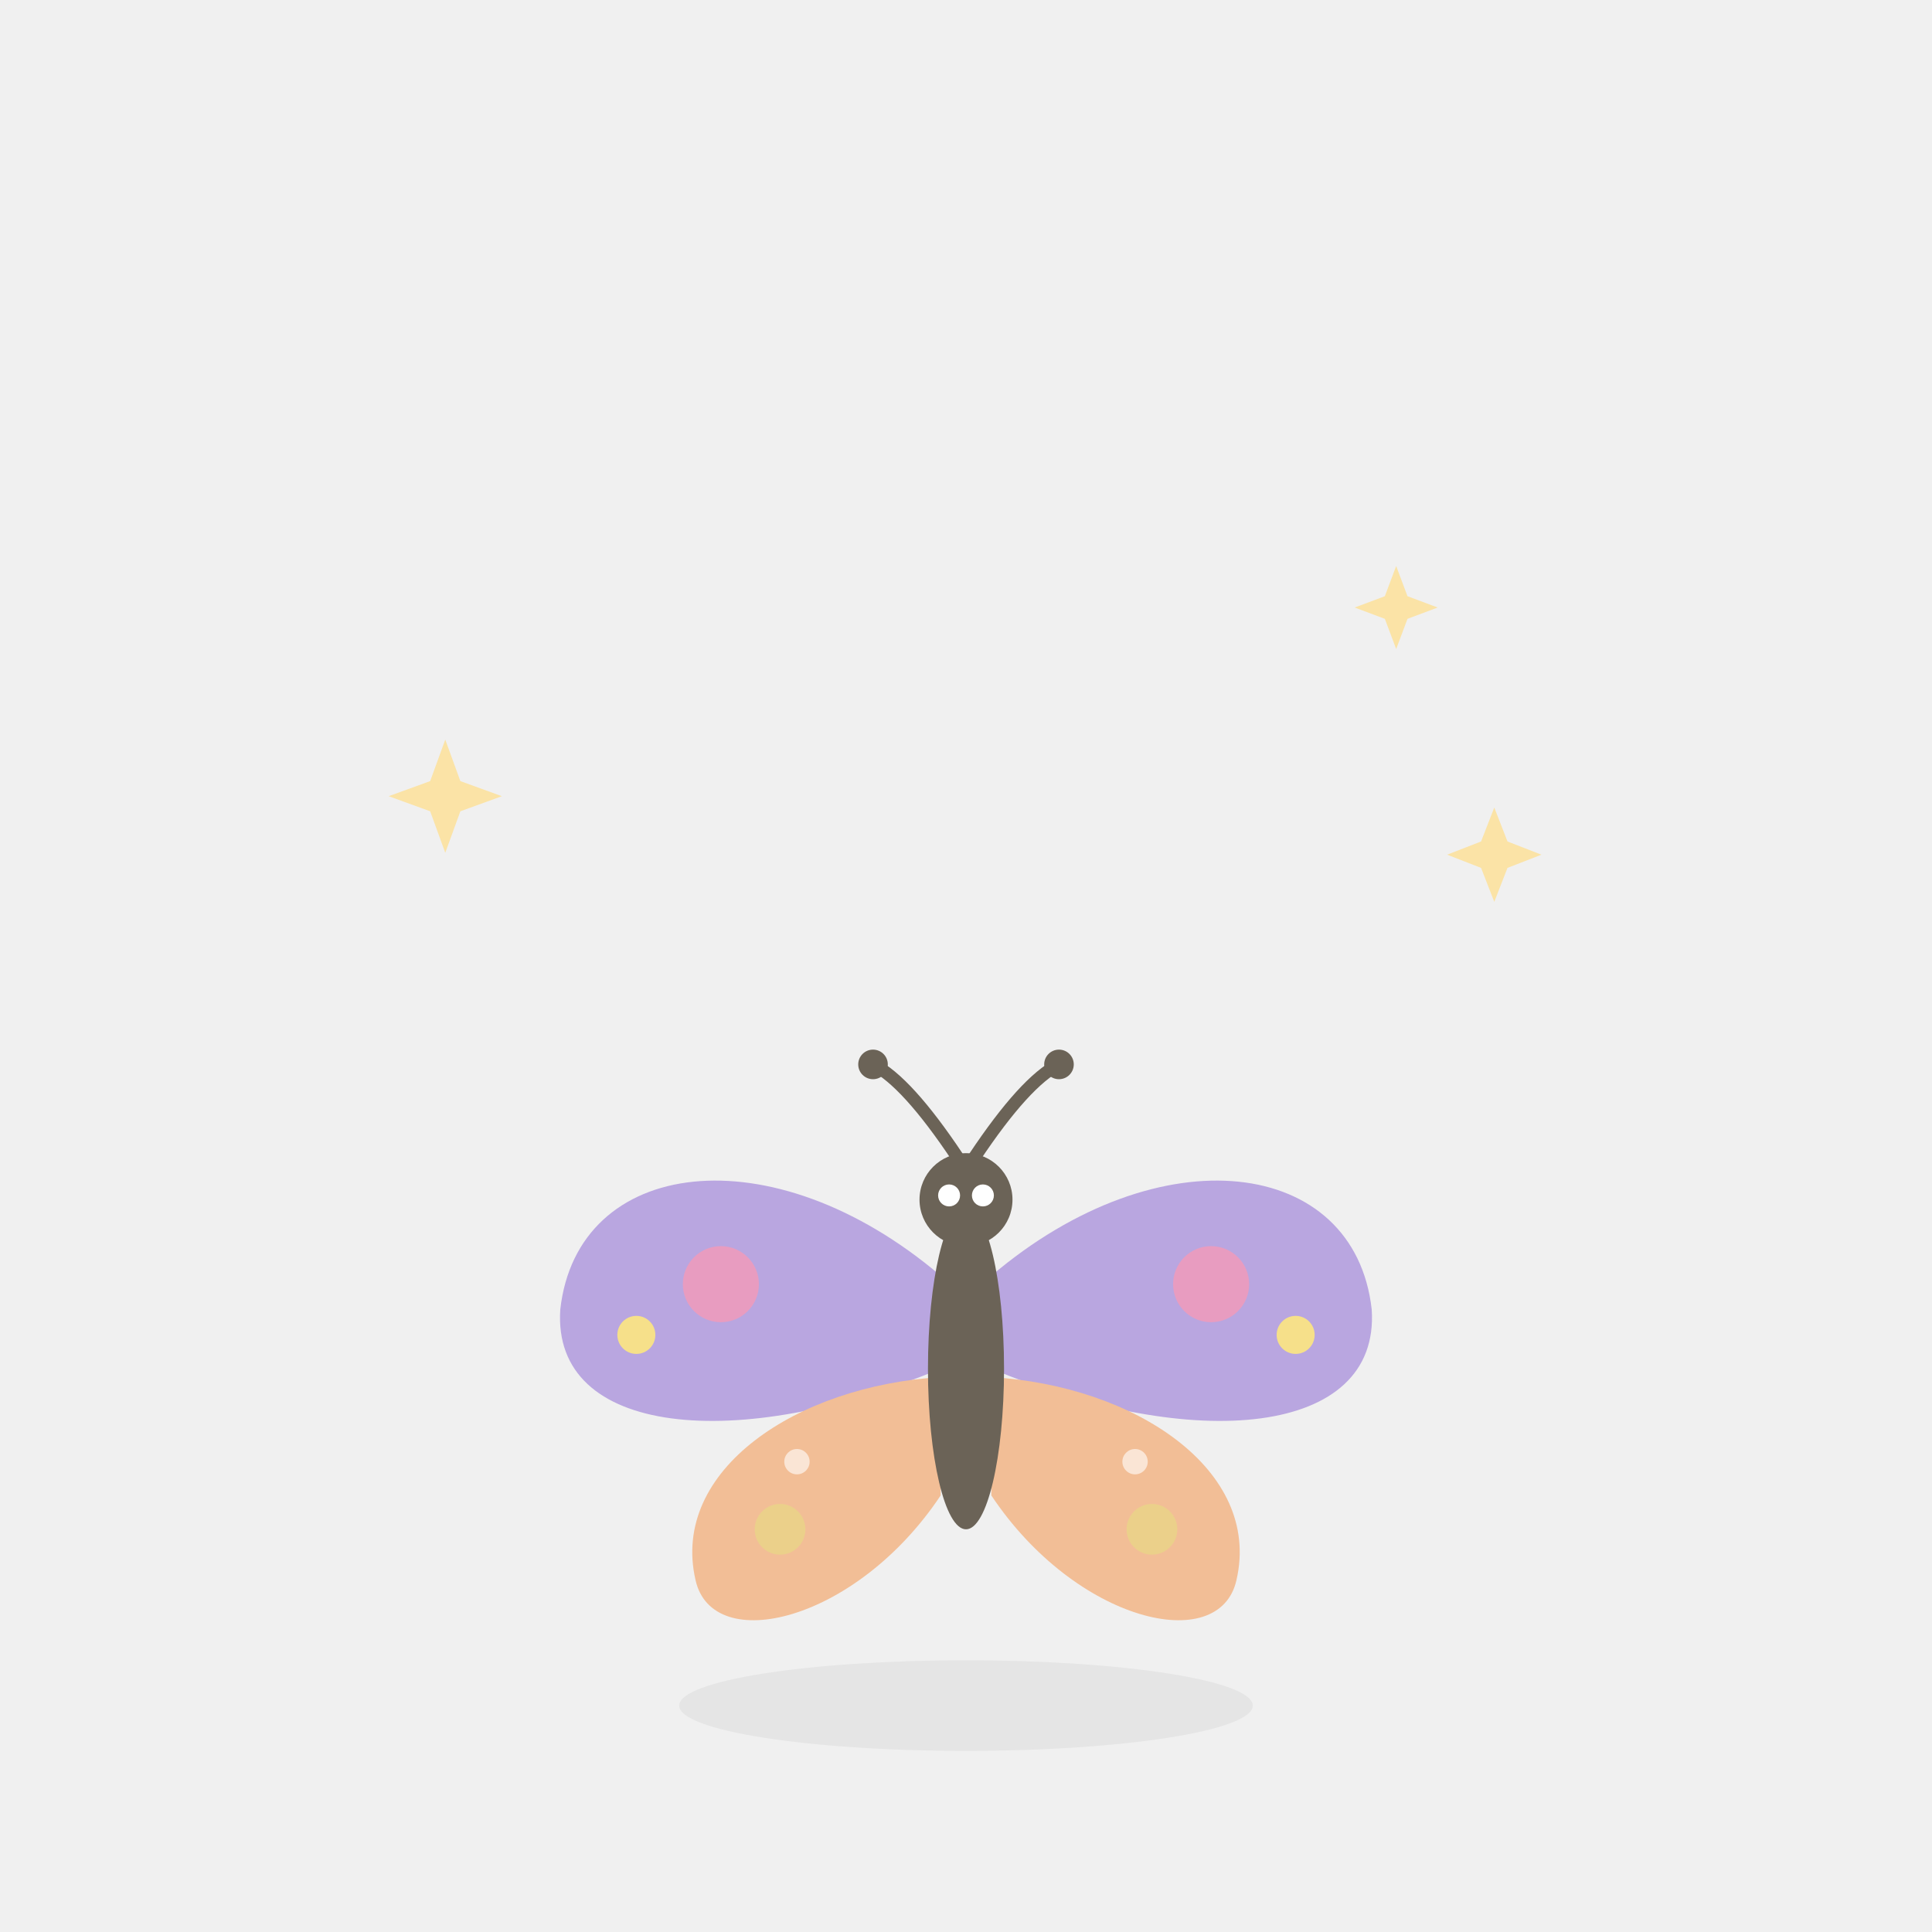
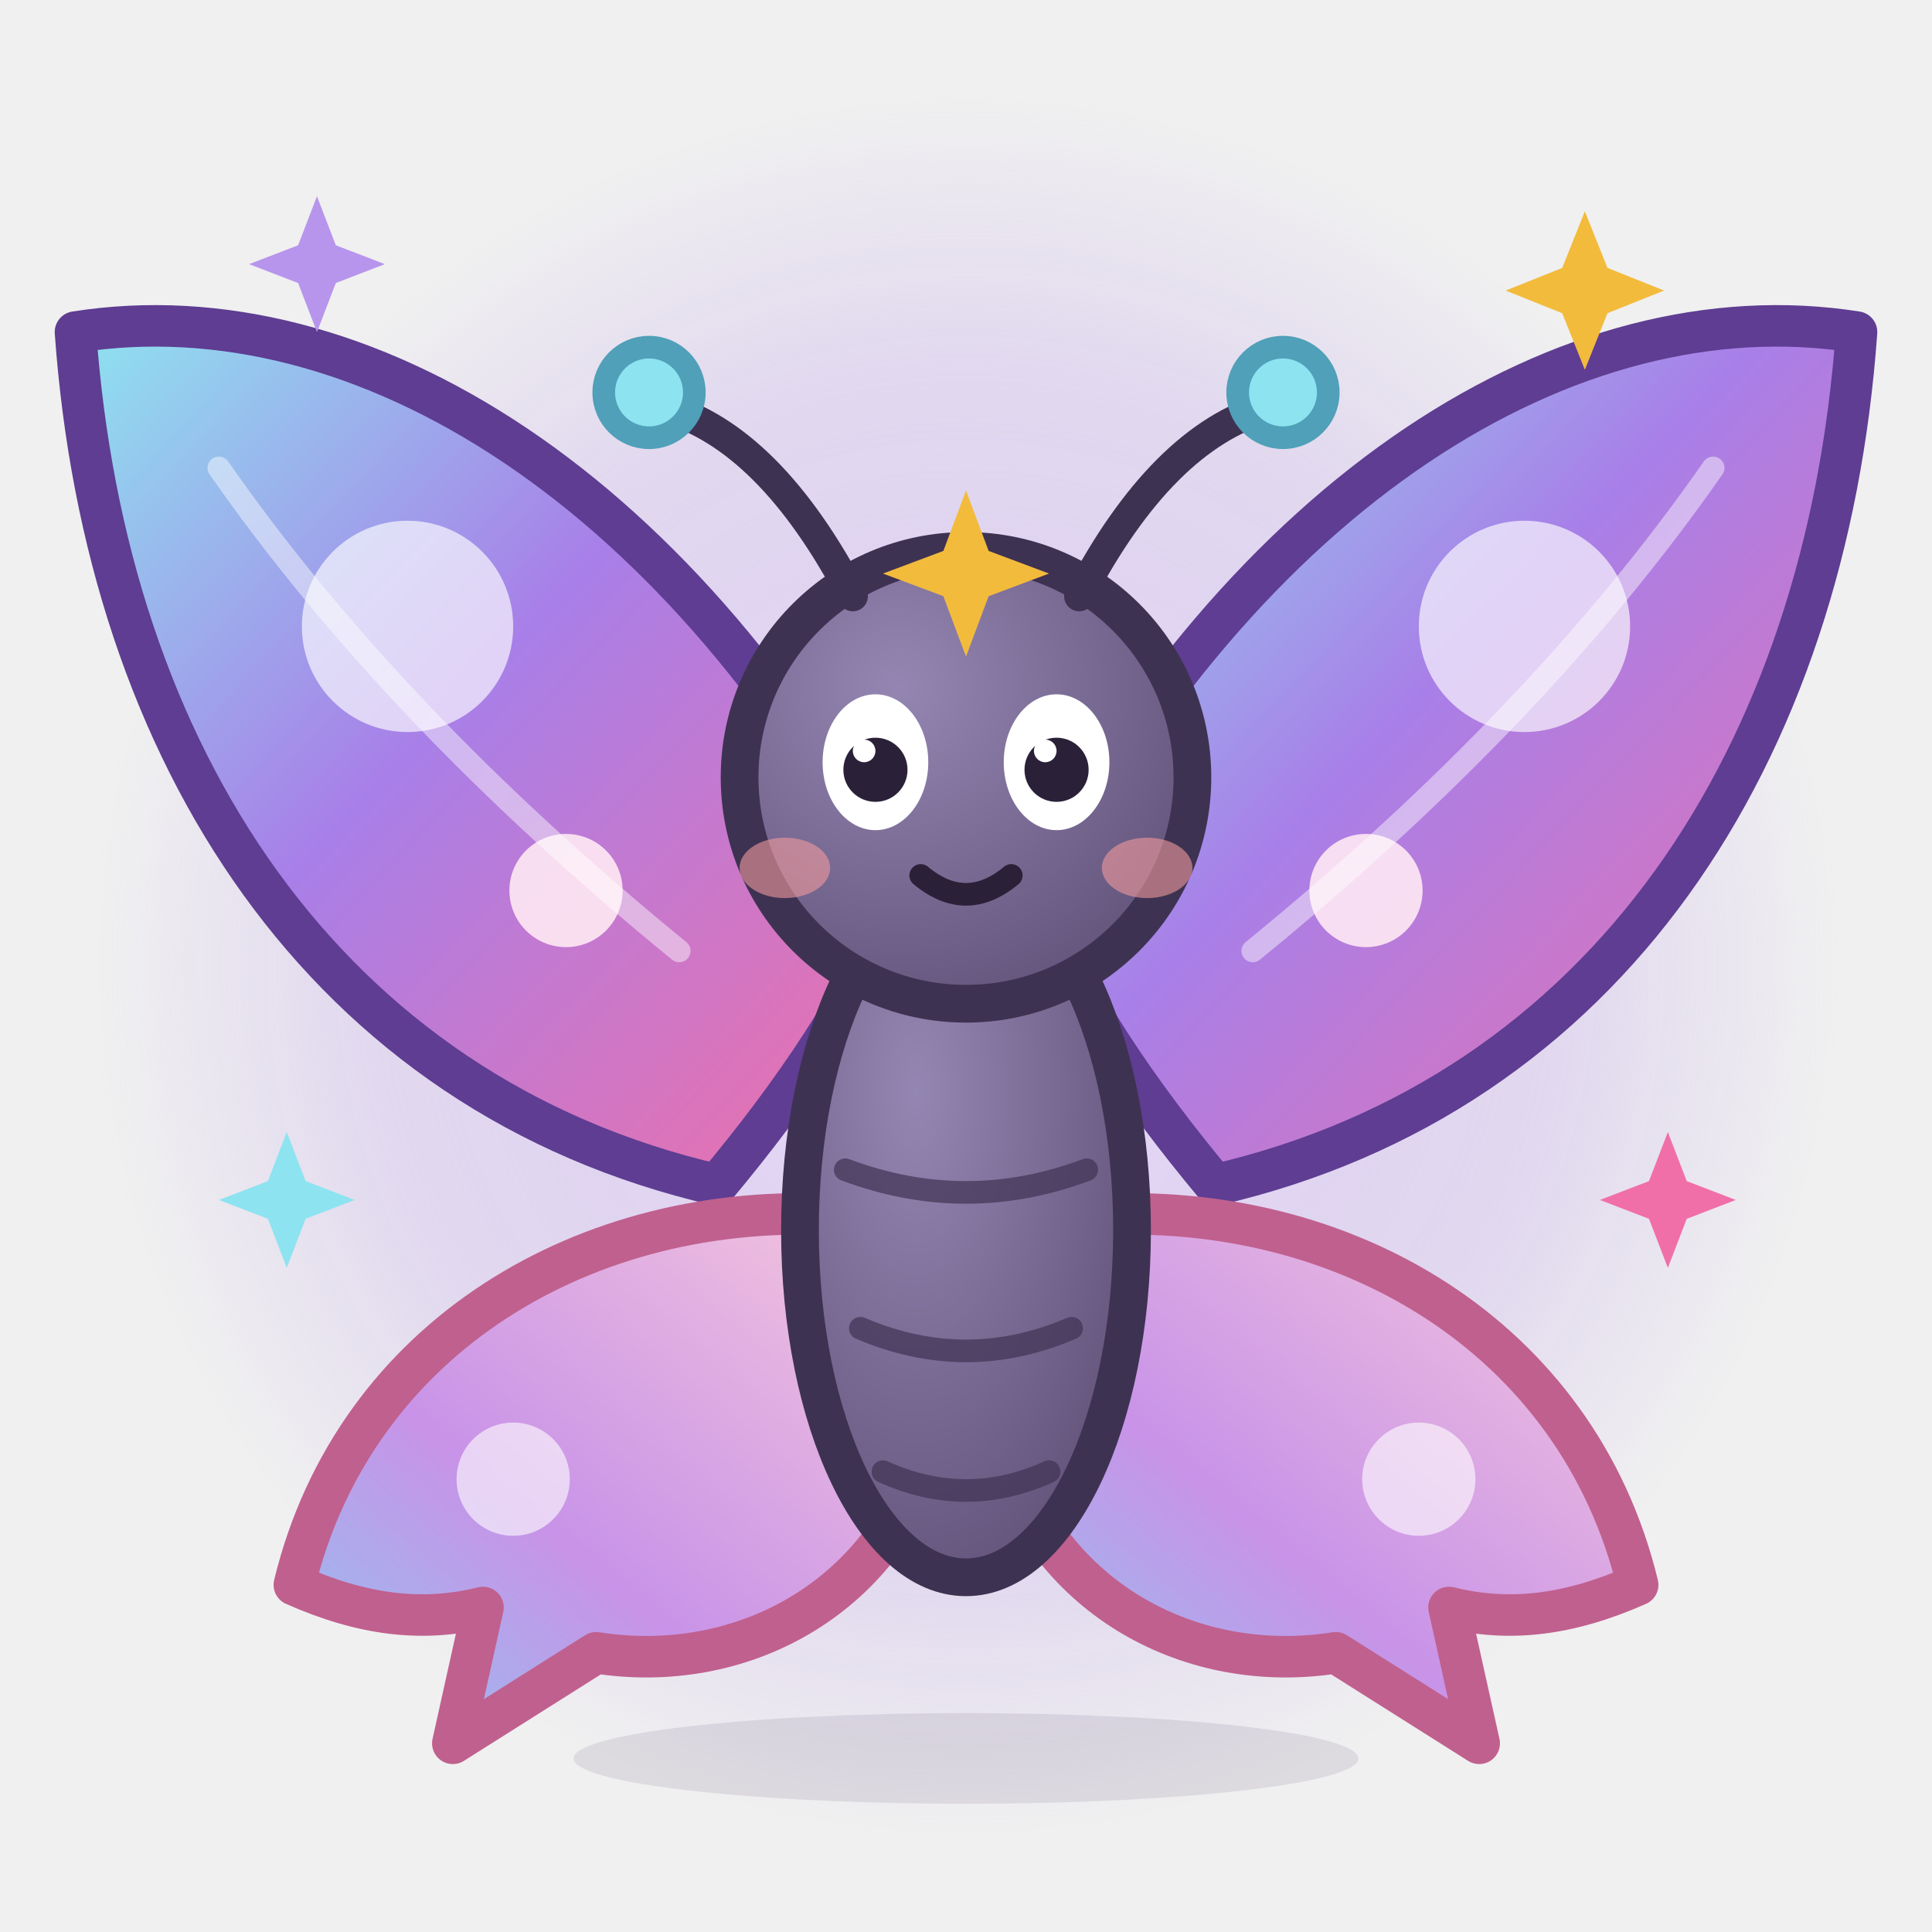
<svg xmlns="http://www.w3.org/2000/svg" viewBox="0 0 512 512" fill="none">
-   <ellipse cx="256" cy="452" rx="76" ry="12" fill="#000000" opacity="0.05" />
-   <g fill="#FBE3A6">
-     <path d="M118 196 l4 11 l11 4 l-11 4 l-4 11 l-4 -11 l-11 -4 l11 -4 z" />
-     <path d="M396 214 l3.5 9 l9 3.5 l-9 3.5 l-3.5 9 l-3.5 -9 l-9 -3.5 l9 -3.5 z" />
-     <path d="M370 150 l3 8 l8 3 l-8 3 l-3 8 l-3 -8 l-8 -3 l8 -3 z" />
-   </g>
-   <g transform="translate(256 356) scale(1.12)">
-     <g>
-       <g>
-         <path d="M-6 -16 C -46 -50 -92 -44 -96 -8 C -98 22 -54 26 -6 6 Z" fill="#B9A6E0" />
-         <path d="M-6 8 C -40 10 -70 30 -64 56 C -60 74 -26 66 -6 36 Z" fill="#F2BE96" />
-         <circle cx="-58" cy="-14" r="9" fill="#E89CC0" />
-         <circle cx="-78" cy="-2" r="4.5" fill="#F6E08A" />
-         <circle cx="-44" cy="44" r="6" fill="#EBD08A" />
-         <circle cx="-40" cy="28" r="3" fill="#ffffff" opacity="0.6" />
-       </g>
-       <g transform="scale(-1,1)">
-         <path d="M-6 -16 C -46 -50 -92 -44 -96 -8 C -98 22 -54 26 -6 6 Z" fill="#B9A6E0" />
-         <path d="M-6 8 C -40 10 -70 30 -64 56 C -60 74 -26 66 -6 36 Z" fill="#F2BE96" />
-         <circle cx="-58" cy="-14" r="9" fill="#E89CC0" />
-         <circle cx="-78" cy="-2" r="4.5" fill="#F6E08A" />
-         <circle cx="-44" cy="44" r="6" fill="#EBD08A" />
-         <circle cx="-40" cy="28" r="3" fill="#ffffff" opacity="0.6" />
-       </g>
-     </g>
-     <ellipse cx="0" cy="6" rx="9" ry="38" fill="#6B6357" />
-     <circle cx="0" cy="-34" r="11" fill="#6B6357" />
-     <g stroke="#6B6357" stroke-width="3" stroke-linecap="round" fill="none">
-       <path d="M-2 -44 q-12 -18 -20 -22" />
-       <path d="M2 -44 q12 -18 20 -22" />
-     </g>
-     <circle cx="-22" cy="-66" r="3.5" fill="#6B6357" />
-     <circle cx="22" cy="-66" r="3.5" fill="#6B6357" />
-     <circle cx="-4" cy="-35" r="2.6" fill="#fff" />
-     <circle cx="4" cy="-35" r="2.6" fill="#fff" />
-   </g>
+   <defs>
+     <radialGradient id="fl5-aura" cx="0.5" cy="0.5" r="0.5">
+       <stop offset="0" stop-color="#E3C8FF" stop-opacity="0.6" />
+       <stop offset="0.7" stop-color="#B795EC" stop-opacity="0.25" />
+       <stop offset="1" stop-color="#B795EC" stop-opacity="0" />
+     </radialGradient>
+     <linearGradient id="fl5-wing" x1="0" y1="0" x2="1" y2="1">
+       <stop offset="0" stop-color="#8EE3F0" />
+       <stop offset="0.45" stop-color="#A87FE8" />
+       <stop offset="1" stop-color="#F06FA8" />
+     </linearGradient>
+     <linearGradient id="fl5-wingb" x1="1" y1="0" x2="0" y2="1">
+       <stop offset="0" stop-color="#F8C8DC" />
+       <stop offset="0.6" stop-color="#C893E8" />
+       <stop offset="1" stop-color="#8EC6F0" />
+     </linearGradient>
+     <radialGradient id="fl5-body" cx="0.35" cy="0.3" r="1">
+       <stop offset="0" stop-color="#9486B2" />
+       <stop offset="1" stop-color="#54446A" />
+     </radialGradient>
+   </defs>
+   <circle cx="256" cy="256" r="234" fill="url(#fl5-aura)" />
+   <ellipse cx="256" cy="466" rx="104" ry="12" fill="#4A3A60" opacity="0.12" />
+   <path d="M238 238 C 182 130 96 76 20 88 C 28 200 86 290 190 314 C 210 290 228 264 238 238 Z" fill="url(#fl5-wing)" stroke="#5E3D92" stroke-width="11" stroke-linejoin="round" />
+   <path d="M274 238 C 330 130 416 76 492 88 C 484 200 426 290 322 314 C 302 290 284 264 274 238 Z" fill="url(#fl5-wing)" stroke="#5E3D92" stroke-width="11" stroke-linejoin="round" />
+   <path d="M222 322 C 156 318 94 354 78 420 C 96 428 112 430 128 426 L 120 462 L 158 438 C 196 444 234 424 246 384 C 240 362 230 340 222 322 Z" fill="url(#fl5-wingb)" stroke="#C0608E" stroke-width="11" stroke-linejoin="round" />
+   <path d="M290 322 C 356 318 418 354 434 420 C 416 428 400 430 384 426 L 392 462 L 354 438 C 316 444 278 424 266 384 C 272 362 282 340 290 322 Z" fill="url(#fl5-wingb)" stroke="#C0608E" stroke-width="11" stroke-linejoin="round" />
+   <circle cx="108" cy="166" r="28" fill="#FFFFFF" opacity="0.65" />
+   <circle cx="150" cy="236" r="15" fill="#FFE9F4" opacity="0.9" />
+   <circle cx="404" cy="166" r="28" fill="#FFFFFF" opacity="0.65" />
+   <circle cx="362" cy="236" r="15" fill="#FFE9F4" opacity="0.9" />
+   <circle cx="136" cy="392" r="15" fill="#FFFFFF" opacity="0.6" />
+   <circle cx="376" cy="392" r="15" fill="#FFFFFF" opacity="0.6" />
+   <path d="M58 124 q46 66 122 128 M454 124 q-46 66 -122 128" stroke="#FFFFFF" stroke-width="6" fill="none" opacity="0.45" stroke-linecap="round" />
+   <ellipse cx="256" cy="326" rx="44" ry="92" fill="url(#fl5-body)" stroke="#3E3252" stroke-width="10" />
+   <path d="M224 310 q32 12 64 0 M228 352 q28 12 56 0 M234 390 q22 10 44 0" stroke="#3E3252" stroke-width="6" fill="none" stroke-linecap="round" opacity="0.7" />
+   <circle cx="256" cy="206" r="60" fill="url(#fl5-body)" stroke="#3E3252" stroke-width="10" />
+   <path d="M256 130 l6 16 16 6 -16 6 -6 16 -6 -16 -16 -6 16 -6 z" fill="#F2BB3C" />
+   <path d="M226 158 q-22 -42 -50 -50" stroke="#3E3252" stroke-width="8" fill="none" stroke-linecap="round" />
+   <circle cx="172" cy="104" r="12" fill="#8EE3F0" stroke="#4FA0B8" stroke-width="6" />
+   <path d="M286 158 q22 -42 50 -50" stroke="#3E3252" stroke-width="8" fill="none" stroke-linecap="round" />
+   <circle cx="340" cy="104" r="12" fill="#8EE3F0" stroke="#4FA0B8" stroke-width="6" />
+   <ellipse cx="232" cy="202" rx="14" ry="18" fill="#FFFFFF" />
+   <circle cx="232" cy="204" r="8.5" fill="#2A2138" />
+   <circle cx="229" cy="199" r="3" fill="#FFFFFF" />
+   <ellipse cx="280" cy="202" rx="14" ry="18" fill="#FFFFFF" />
+   <circle cx="280" cy="204" r="8.5" fill="#2A2138" />
+   <circle cx="277" cy="199" r="3" fill="#FFFFFF" />
+   <path d="M244 232 q12 10 24 0" stroke="#2A2138" stroke-width="6" fill="none" stroke-linecap="round" />
+   <ellipse cx="208" cy="230" rx="12" ry="8" fill="#F09A9C" opacity="0.6" />
+   <ellipse cx="304" cy="230" rx="12" ry="8" fill="#F09A9C" opacity="0.6" />
+   <path d="M76 300 l5 13 13 5 -13 5 -5 13 -5 -13 -13 -5 13 -5 z" fill="#8EE3F0" />
+   <path d="M442 300 l5 13 13 5 -13 5 -5 13 -5 -13 -13 -5 13 -5 z" fill="#F06FA8" />
+   <path d="M420 56 l6 15 15 6 -15 6 -6 15 -6 -15 -15 -6 15 -6 z" fill="#F2BB3C" />
+   <path d="M84 52 l5 13 13 5 -13 5 -5 13 -5 -13 -13 -5 13 -5 z" fill="#B795EC" />
</svg>
